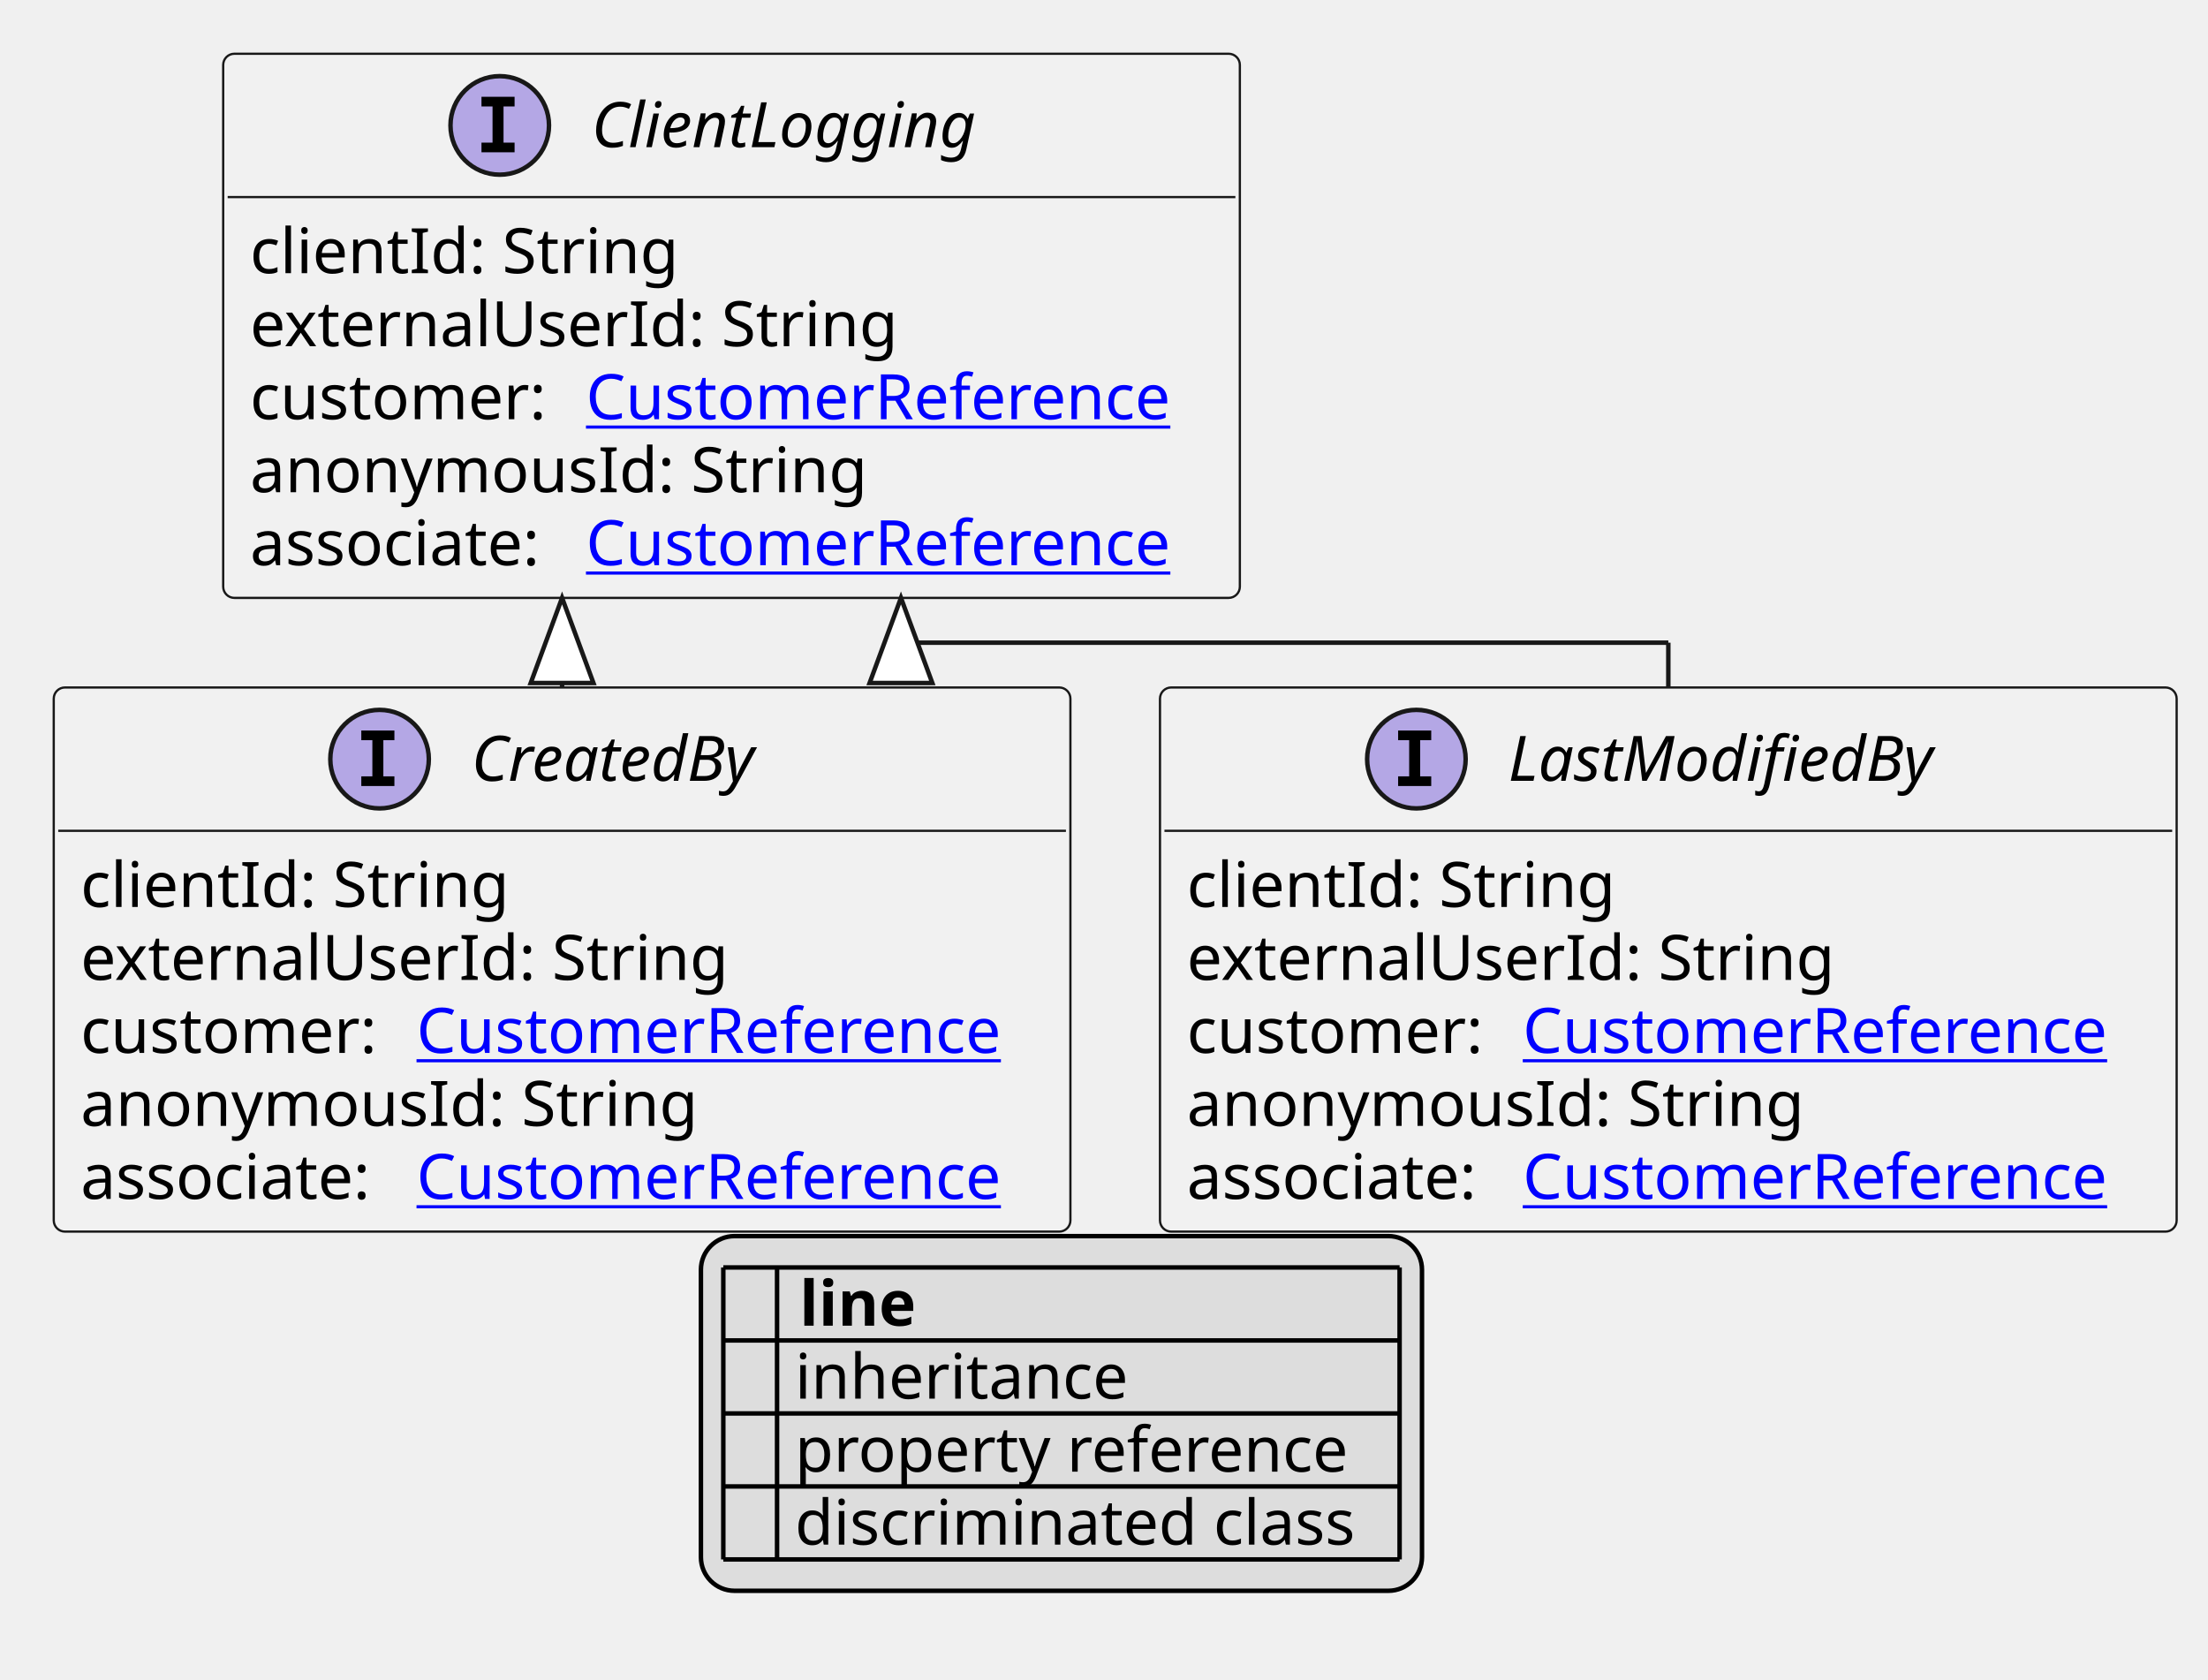
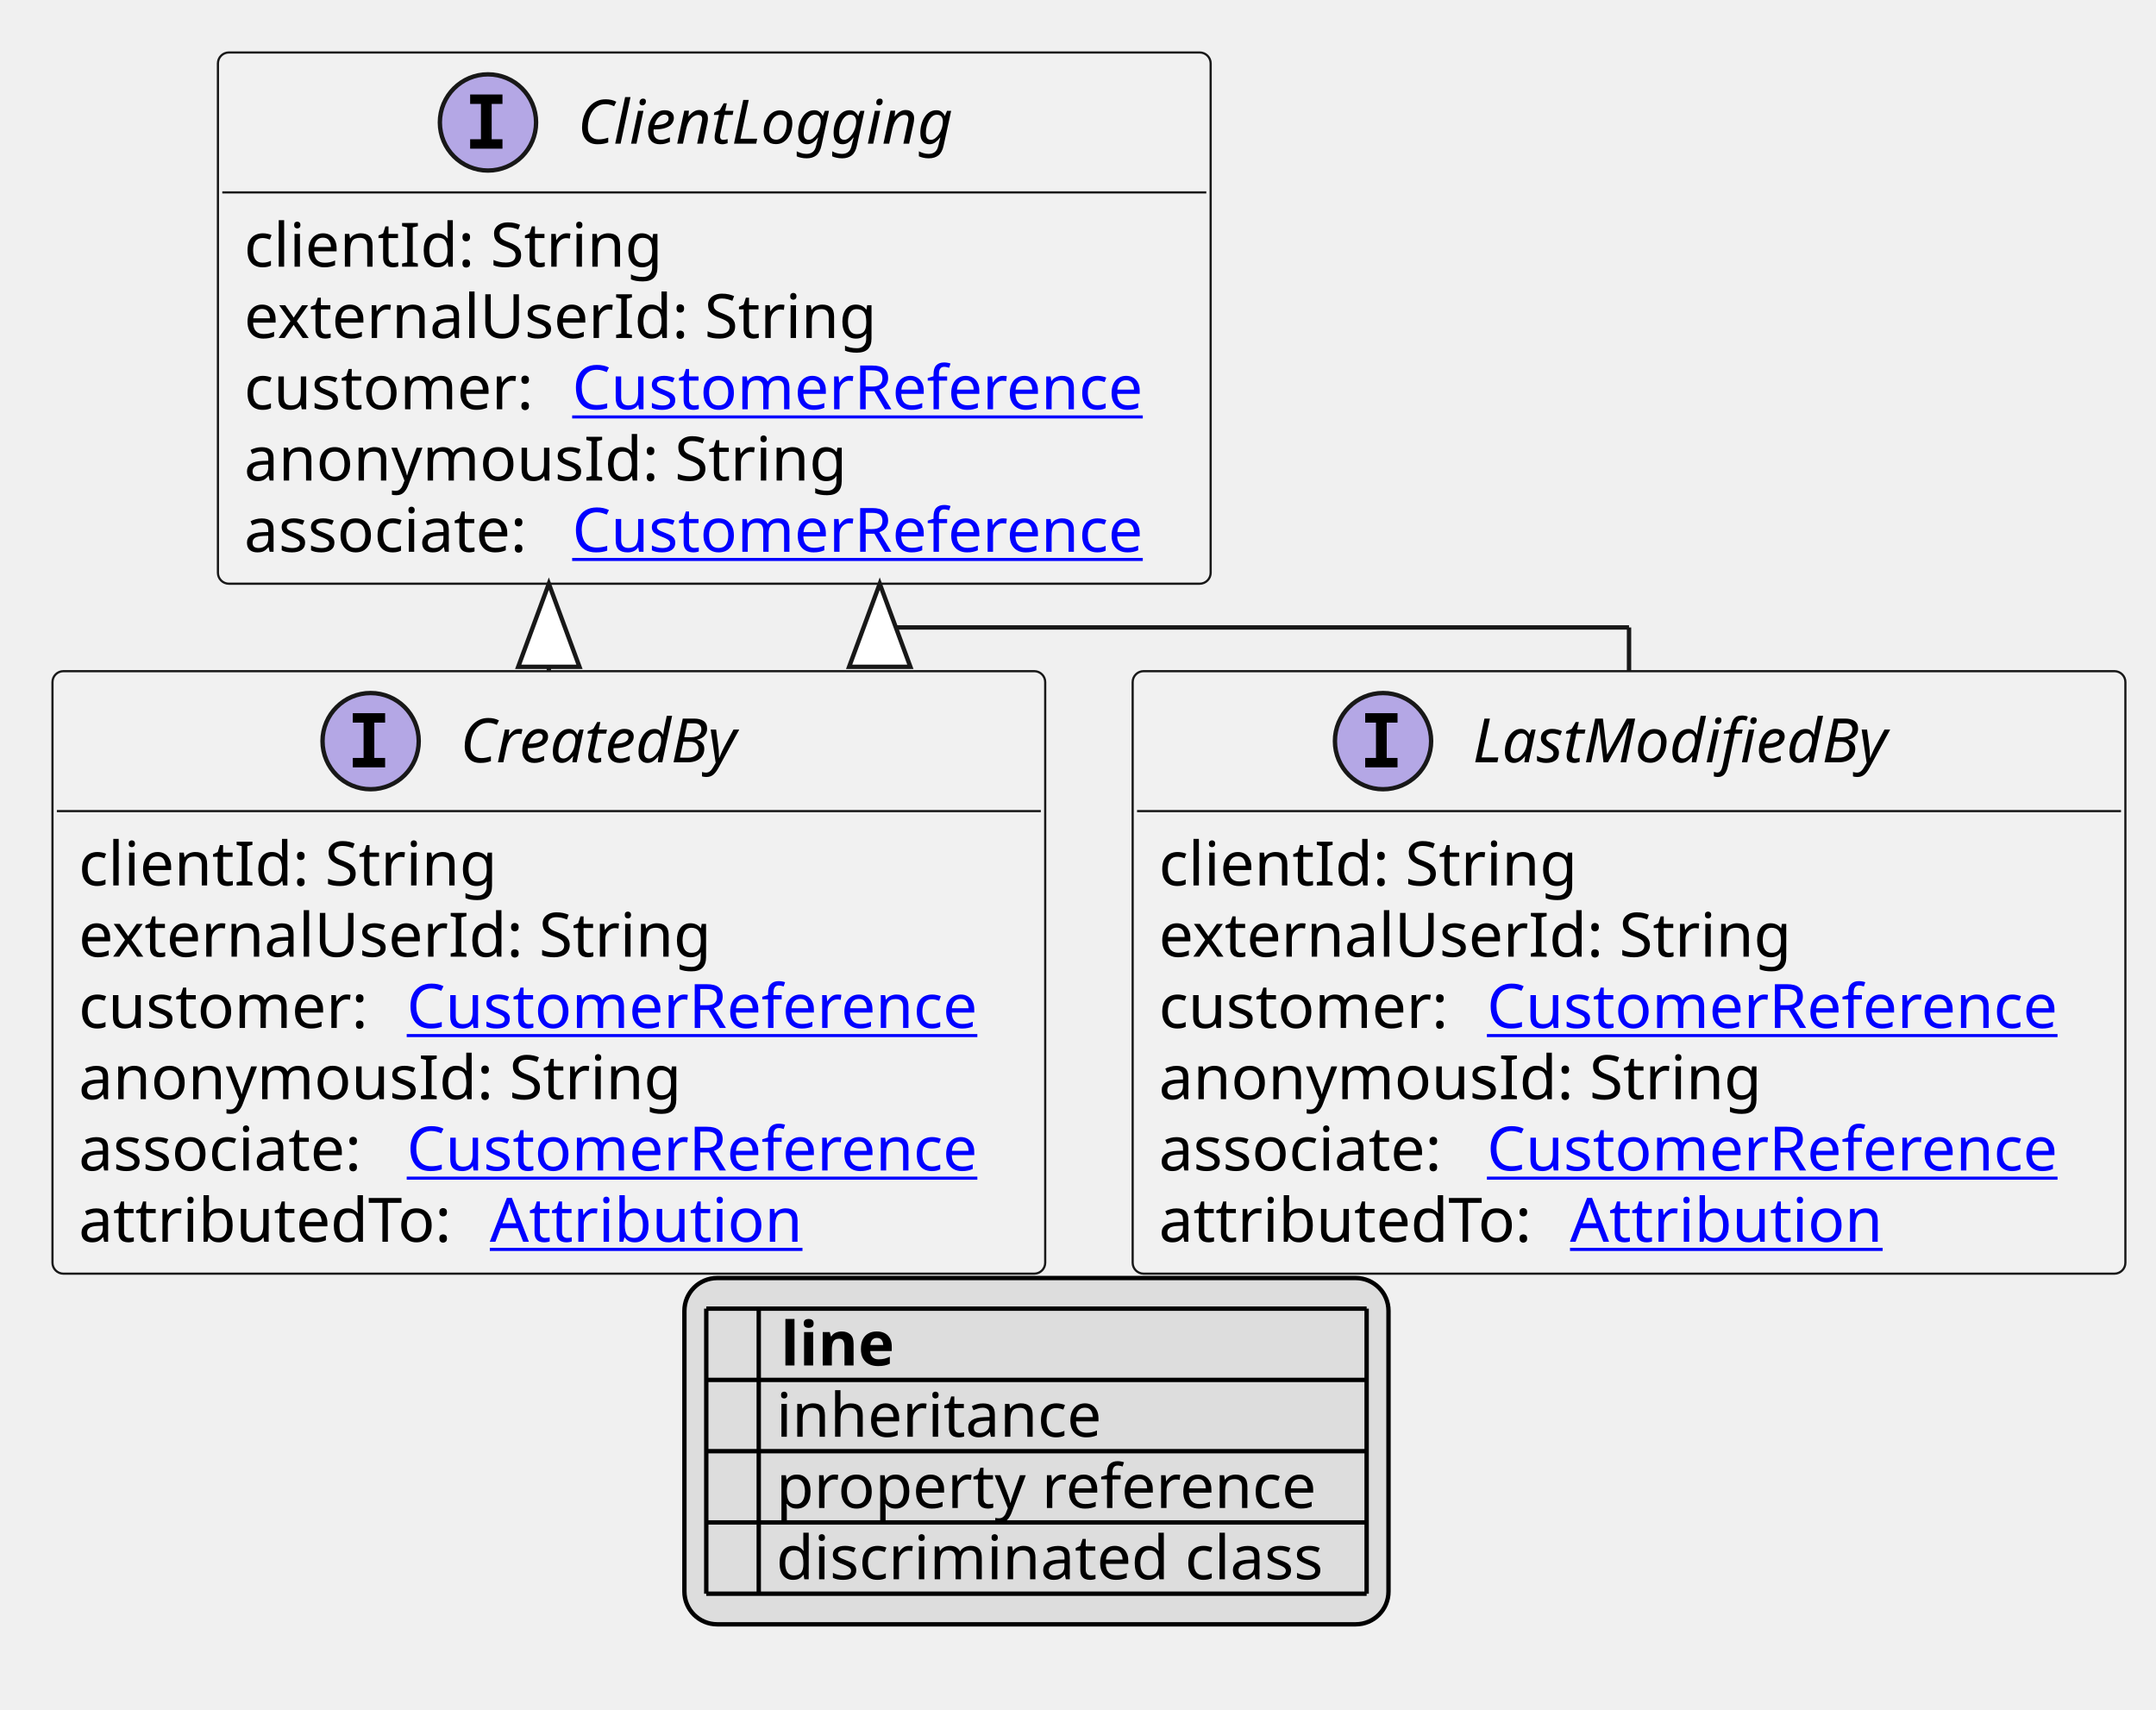
- <svg xmlns="http://www.w3.org/2000/svg" xmlns:xlink="http://www.w3.org/1999/xlink" contentStyleType="text/css" height="375px" preserveAspectRatio="none" style="width:493px;height:375px;background:#FFFFFF;" version="1.1" viewBox="0 0 493 375" width="493px" zoomAndPan="magnify">
+ <svg xmlns="http://www.w3.org/2000/svg" xmlns:xlink="http://www.w3.org/1999/xlink" contentStyleType="text/css" height="391px" preserveAspectRatio="none" style="width:493px;height:391px;background:#FFFFFF;" version="1.1" viewBox="0 0 493 391" width="493px" zoomAndPan="magnify">
  <defs>
-     <filter height="1" id="b9jnw5fu21rsq0" width="1" x="0" y="0">
+     <filter height="1" id="bh3u6aani6qm40" width="1" x="0" y="0">
      <feFlood flood-color="#000000" result="flood" />
      <feComposite in="SourceGraphic" in2="flood" operator="over" />
    </filter>
-     <filter height="1" id="b9jnw5fu21rsq1" width="1" x="0" y="0">
+     <filter height="1" id="bh3u6aani6qm41" width="1" x="0" y="0">
      <feFlood flood-color="#008000" result="flood" />
      <feComposite in="SourceGraphic" in2="flood" operator="over" />
    </filter>
-     <filter height="1" id="b9jnw5fu21rsq2" width="1" x="0" y="0">
+     <filter height="1" id="bh3u6aani6qm42" width="1" x="0" y="0">
      <feFlood flood-color="#0000FF" result="flood" />
      <feComposite in="SourceGraphic" in2="flood" operator="over" />
    </filter>
  </defs>
  <g>
    <a href="ClientLogging.svg" target="_top" title="ClientLogging.svg" xlink:actuate="onRequest" xlink:href="ClientLogging.svg" xlink:show="new" xlink:title="ClientLogging.svg" xlink:type="simple">
      <g id="elem_ClientLogging">
        <rect codeLine="10" fill="#F1F1F1" height="121.484" id="ClientLogging" rx="2.5" ry="2.5" style="stroke:#181818;stroke-width:0.5;" width="227" x="49.833" y="12" />
        <ellipse cx="111.583" cy="28" fill="#B4A7E5" rx="11" ry="11" style="stroke:#181818;stroke-width:1.0;" />
        <path d="M107.505,23.766 L107.505,21.609 L114.896,21.609 L114.896,23.766 L112.427,23.766 L112.427,31.844 L114.896,31.844 L114.896,34 L107.505,34 L107.505,31.844 L109.974,31.844 L109.974,23.766 L107.505,23.766 Z " fill="#000000" />
        <text fill="#000000" font-family="sans-serif" font-size="14" font-style="italic" lengthAdjust="spacing" textLength="95" x="132.083" y="32.847">ClientLogging</text>
        <line style="stroke:#181818;stroke-width:0.5;" x1="50.833" x2="275.833" y1="44" y2="44" />
        <text fill="#000000" font-family="sans-serif" font-size="14" lengthAdjust="spacing" textLength="98" x="55.833" y="60.995">clientId: String</text>
        <text fill="#000000" font-family="sans-serif" font-size="14" lengthAdjust="spacing" textLength="148" x="55.833" y="77.292">externalUserId: String</text>
        <text fill="#000000" font-family="sans-serif" font-size="14" lengthAdjust="spacing" textLength="71" x="55.833" y="93.589">customer:</text>
        <a href="CustomerReference.svg" target="_top" title="CustomerReference.svg" xlink:actuate="onRequest" xlink:href="CustomerReference.svg" xlink:show="new" xlink:title="CustomerReference.svg" xlink:type="simple">
          <text fill="#0000FF" font-family="sans-serif" font-size="14" lengthAdjust="spacing" text-decoration="underline" textLength="140" x="130.833" y="93.589">CustomerReference</text>
        </a>
        <text fill="#000000" font-family="sans-serif" font-size="14" lengthAdjust="spacing" textLength="142" x="55.833" y="109.886">anonymousId: String</text>
        <text fill="#000000" font-family="sans-serif" font-size="14" lengthAdjust="spacing" textLength="71" x="55.833" y="126.183">associate:</text>
        <a href="CustomerReference.svg" target="_top" title="CustomerReference.svg" xlink:actuate="onRequest" xlink:href="CustomerReference.svg" xlink:show="new" xlink:title="CustomerReference.svg" xlink:type="simple">
          <text fill="#0000FF" font-family="sans-serif" font-size="14" lengthAdjust="spacing" text-decoration="underline" textLength="140" x="130.833" y="126.183">CustomerReference</text>
        </a>
      </g>
    </a>
    <a href="CreatedBy.svg" target="_top" title="CreatedBy.svg" xlink:actuate="onRequest" xlink:href="CreatedBy.svg" xlink:show="new" xlink:title="CreatedBy.svg" xlink:type="simple">
      <g id="elem_CreatedBy">
-         <rect codeLine="18" fill="#F1F1F1" height="121.484" id="CreatedBy" rx="2.5" ry="2.5" style="stroke:#181818;stroke-width:0.5;" width="227" x="12" y="153.484" />
+         <rect codeLine="18" fill="#F1F1F1" height="137.781" id="CreatedBy" rx="2.5" ry="2.5" style="stroke:#181818;stroke-width:0.5;" width="227" x="12" y="153.484" />
        <ellipse cx="84.75" cy="169.484" fill="#B4A7E5" rx="11" ry="11" style="stroke:#181818;stroke-width:1.0;" />
        <path d="M80.672,165.25 L80.672,163.094 L88.062,163.094 L88.062,165.25 L85.594,165.25 L85.594,173.328 L88.062,173.328 L88.062,175.484 L80.672,175.484 L80.672,173.328 L83.141,173.328 L83.141,165.25 L80.672,165.25 Z " fill="#000000" />
        <text fill="#000000" font-family="sans-serif" font-size="14" font-style="italic" lengthAdjust="spacing" textLength="73" x="105.25" y="174.331">CreatedBy</text>
        <line style="stroke:#181818;stroke-width:0.5;" x1="13" x2="238" y1="185.484" y2="185.484" />
        <text fill="#000000" font-family="sans-serif" font-size="14" lengthAdjust="spacing" textLength="98" x="18" y="202.48">clientId: String</text>
        <text fill="#000000" font-family="sans-serif" font-size="14" lengthAdjust="spacing" textLength="148" x="18" y="218.776">externalUserId: String</text>
        <text fill="#000000" font-family="sans-serif" font-size="14" lengthAdjust="spacing" textLength="71" x="18" y="235.073">customer:</text>
        <a href="CustomerReference.svg" target="_top" title="CustomerReference.svg" xlink:actuate="onRequest" xlink:href="CustomerReference.svg" xlink:show="new" xlink:title="CustomerReference.svg" xlink:type="simple">
          <text fill="#0000FF" font-family="sans-serif" font-size="14" lengthAdjust="spacing" text-decoration="underline" textLength="140" x="93" y="235.073">CustomerReference</text>
        </a>
        <text fill="#000000" font-family="sans-serif" font-size="14" lengthAdjust="spacing" textLength="142" x="18" y="251.37">anonymousId: String</text>
        <text fill="#000000" font-family="sans-serif" font-size="14" lengthAdjust="spacing" textLength="71" x="18" y="267.667">associate:</text>
        <a href="CustomerReference.svg" target="_top" title="CustomerReference.svg" xlink:actuate="onRequest" xlink:href="CustomerReference.svg" xlink:show="new" xlink:title="CustomerReference.svg" xlink:type="simple">
          <text fill="#0000FF" font-family="sans-serif" font-size="14" lengthAdjust="spacing" text-decoration="underline" textLength="140" x="93" y="267.667">CustomerReference</text>
        </a>
+         <text fill="#000000" font-family="sans-serif" font-size="14" lengthAdjust="spacing" textLength="90" x="18" y="283.964">attributedTo:</text>
+         <a href="Attribution.svg" target="_top" title="Attribution.svg" xlink:actuate="onRequest" xlink:href="Attribution.svg" xlink:show="new" xlink:title="Attribution.svg" xlink:type="simple">
+           <text fill="#0000FF" font-family="sans-serif" font-size="14" lengthAdjust="spacing" text-decoration="underline" textLength="71" x="112" y="283.964">Attribution</text>
+         </a>
      </g>
    </a>
    <a href="LastModifiedBy.svg" target="_top" title="LastModifiedBy.svg" xlink:actuate="onRequest" xlink:href="LastModifiedBy.svg" xlink:show="new" xlink:title="LastModifiedBy.svg" xlink:type="simple">
      <g id="elem_LastModifiedBy">
-         <rect codeLine="25" fill="#F1F1F1" height="121.484" id="LastModifiedBy" rx="2.5" ry="2.5" style="stroke:#181818;stroke-width:0.5;" width="227" x="259" y="153.484" />
+         <rect codeLine="26" fill="#F1F1F1" height="137.781" id="LastModifiedBy" rx="2.5" ry="2.5" style="stroke:#181818;stroke-width:0.5;" width="227" x="259" y="153.484" />
        <ellipse cx="316.25" cy="169.484" fill="#B4A7E5" rx="11" ry="11" style="stroke:#181818;stroke-width:1.0;" />
        <path d="M312.172,165.25 L312.172,163.094 L319.562,163.094 L319.562,165.25 L317.094,165.25 L317.094,173.328 L319.562,173.328 L319.562,175.484 L312.172,175.484 L312.172,173.328 L314.641,173.328 L314.641,165.25 L312.172,165.25 Z " fill="#000000" />
        <text fill="#000000" font-family="sans-serif" font-size="14" font-style="italic" lengthAdjust="spacing" textLength="104" x="336.75" y="174.331">LastModifiedBy</text>
        <line style="stroke:#181818;stroke-width:0.5;" x1="260" x2="485" y1="185.484" y2="185.484" />
        <text fill="#000000" font-family="sans-serif" font-size="14" lengthAdjust="spacing" textLength="98" x="265" y="202.48">clientId: String</text>
        <text fill="#000000" font-family="sans-serif" font-size="14" lengthAdjust="spacing" textLength="148" x="265" y="218.776">externalUserId: String</text>
        <text fill="#000000" font-family="sans-serif" font-size="14" lengthAdjust="spacing" textLength="71" x="265" y="235.073">customer:</text>
        <a href="CustomerReference.svg" target="_top" title="CustomerReference.svg" xlink:actuate="onRequest" xlink:href="CustomerReference.svg" xlink:show="new" xlink:title="CustomerReference.svg" xlink:type="simple">
          <text fill="#0000FF" font-family="sans-serif" font-size="14" lengthAdjust="spacing" text-decoration="underline" textLength="140" x="340" y="235.073">CustomerReference</text>
        </a>
        <text fill="#000000" font-family="sans-serif" font-size="14" lengthAdjust="spacing" textLength="142" x="265" y="251.37">anonymousId: String</text>
        <text fill="#000000" font-family="sans-serif" font-size="14" lengthAdjust="spacing" textLength="71" x="265" y="267.667">associate:</text>
        <a href="CustomerReference.svg" target="_top" title="CustomerReference.svg" xlink:actuate="onRequest" xlink:href="CustomerReference.svg" xlink:show="new" xlink:title="CustomerReference.svg" xlink:type="simple">
          <text fill="#0000FF" font-family="sans-serif" font-size="14" lengthAdjust="spacing" text-decoration="underline" textLength="140" x="340" y="267.667">CustomerReference</text>
        </a>
+         <text fill="#000000" font-family="sans-serif" font-size="14" lengthAdjust="spacing" textLength="90" x="265" y="283.964">attributedTo:</text>
+         <a href="Attribution.svg" target="_top" title="Attribution.svg" xlink:actuate="onRequest" xlink:href="Attribution.svg" xlink:show="new" xlink:title="Attribution.svg" xlink:type="simple">
+           <text fill="#0000FF" font-family="sans-serif" font-size="14" lengthAdjust="spacing" text-decoration="underline" textLength="71" x="359" y="283.964">Attribution</text>
+         </a>
      </g>
    </a>
    <line style="stroke:#181818;stroke-width:1.0;" x1="125.5" x2="125.5" y1="133.484" y2="153.484" />
    <polygon fill="#FFFFFF" points="125.5,133.484,118.5,152.484,132.5,152.484,125.5,133.484" style="stroke:#181818;stroke-width:1.0;" />
    <line style="stroke:#181818;stroke-width:1.0;" x1="201.167" x2="201.167" y1="133.484" y2="143.484" />
    <line style="stroke:#181818;stroke-width:1.0;" x1="201.167" x2="372.5" y1="143.484" y2="143.484" />
    <line style="stroke:#181818;stroke-width:1.0;" x1="372.5" x2="372.5" y1="143.484" y2="153.484" />
    <polygon fill="#FFFFFF" points="201.167,133.484,194.167,152.484,208.167,152.484,201.167,133.484" style="stroke:#181818;stroke-width:1.0;" />
-     <rect fill="#DDDDDD" height="79.188" id="_legend" rx="7.5" ry="7.5" style="stroke:#000000;stroke-width:1.0;" width="161" x="156.5" y="275.969" />
-     <text fill="#000000" font-family="sans-serif" font-size="14" font-weight="bold" lengthAdjust="spacing" textLength="5" x="161.5" y="295.964"> </text>
-     <text fill="#000000" font-family="sans-serif" font-size="14" font-weight="bold" lengthAdjust="spacing" textLength="28" x="178.5" y="295.964">line</text>
-     <text fill="#000000" filter="url(#b9jnw5fu21rsq0)" font-family="sans-serif" font-size="14" lengthAdjust="spacing" textLength="12" x="161.5" y="312.261">   </text>
-     <text fill="#000000" font-family="sans-serif" font-size="14" lengthAdjust="spacing" textLength="77" x="177.5" y="312.261">inheritance</text>
-     <text fill="#000000" filter="url(#b9jnw5fu21rsq1)" font-family="sans-serif" font-size="14" lengthAdjust="spacing" textLength="12" x="161.5" y="328.558">   </text>
-     <text fill="#000000" font-family="sans-serif" font-size="14" lengthAdjust="spacing" textLength="129" x="177.5" y="328.558">property reference</text>
-     <text fill="#000000" filter="url(#b9jnw5fu21rsq2)" font-family="sans-serif" font-size="14" lengthAdjust="spacing" textLength="12" x="161.5" y="344.854">   </text>
-     <text fill="#000000" font-family="sans-serif" font-size="14" lengthAdjust="spacing" textLength="131" x="177.5" y="344.854">discriminated class</text>
-     <line style="stroke:#000000;stroke-width:1.0;" x1="161.5" x2="312.5" y1="282.969" y2="282.969" />
+     <rect fill="#DDDDDD" height="79.188" id="_legend" rx="7.5" ry="7.5" style="stroke:#000000;stroke-width:1.0;" width="161" x="156.5" y="292.266" />
+     <text fill="#000000" font-family="sans-serif" font-size="14" font-weight="bold" lengthAdjust="spacing" textLength="5" x="161.5" y="312.261"> </text>
+     <text fill="#000000" font-family="sans-serif" font-size="14" font-weight="bold" lengthAdjust="spacing" textLength="28" x="178.5" y="312.261">line</text>
+     <text fill="#000000" filter="url(#bh3u6aani6qm40)" font-family="sans-serif" font-size="14" lengthAdjust="spacing" textLength="12" x="161.5" y="328.558">   </text>
+     <text fill="#000000" font-family="sans-serif" font-size="14" lengthAdjust="spacing" textLength="77" x="177.5" y="328.558">inheritance</text>
+     <text fill="#000000" filter="url(#bh3u6aani6qm41)" font-family="sans-serif" font-size="14" lengthAdjust="spacing" textLength="12" x="161.5" y="344.854">   </text>
+     <text fill="#000000" font-family="sans-serif" font-size="14" lengthAdjust="spacing" textLength="129" x="177.5" y="344.854">property reference</text>
+     <text fill="#000000" filter="url(#bh3u6aani6qm42)" font-family="sans-serif" font-size="14" lengthAdjust="spacing" textLength="12" x="161.5" y="361.151">   </text>
+     <text fill="#000000" font-family="sans-serif" font-size="14" lengthAdjust="spacing" textLength="131" x="177.5" y="361.151">discriminated class</text>
    <line style="stroke:#000000;stroke-width:1.0;" x1="161.5" x2="312.5" y1="299.266" y2="299.266" />
    <line style="stroke:#000000;stroke-width:1.0;" x1="161.5" x2="312.5" y1="315.562" y2="315.562" />
    <line style="stroke:#000000;stroke-width:1.0;" x1="161.5" x2="312.5" y1="331.859" y2="331.859" />
    <line style="stroke:#000000;stroke-width:1.0;" x1="161.5" x2="312.5" y1="348.156" y2="348.156" />
-     <line style="stroke:#000000;stroke-width:1.0;" x1="161.5" x2="161.5" y1="282.969" y2="348.156" />
-     <line style="stroke:#000000;stroke-width:1.0;" x1="173.5" x2="173.5" y1="282.969" y2="348.156" />
-     <line style="stroke:#000000;stroke-width:1.0;" x1="312.5" x2="312.5" y1="282.969" y2="348.156" />
+     <line style="stroke:#000000;stroke-width:1.0;" x1="161.5" x2="312.5" y1="364.453" y2="364.453" />
+     <line style="stroke:#000000;stroke-width:1.0;" x1="161.5" x2="161.5" y1="299.266" y2="364.453" />
+     <line style="stroke:#000000;stroke-width:1.0;" x1="173.5" x2="173.5" y1="299.266" y2="364.453" />
+     <line style="stroke:#000000;stroke-width:1.0;" x1="312.5" x2="312.5" y1="299.266" y2="364.453" />
  </g>
</svg>
